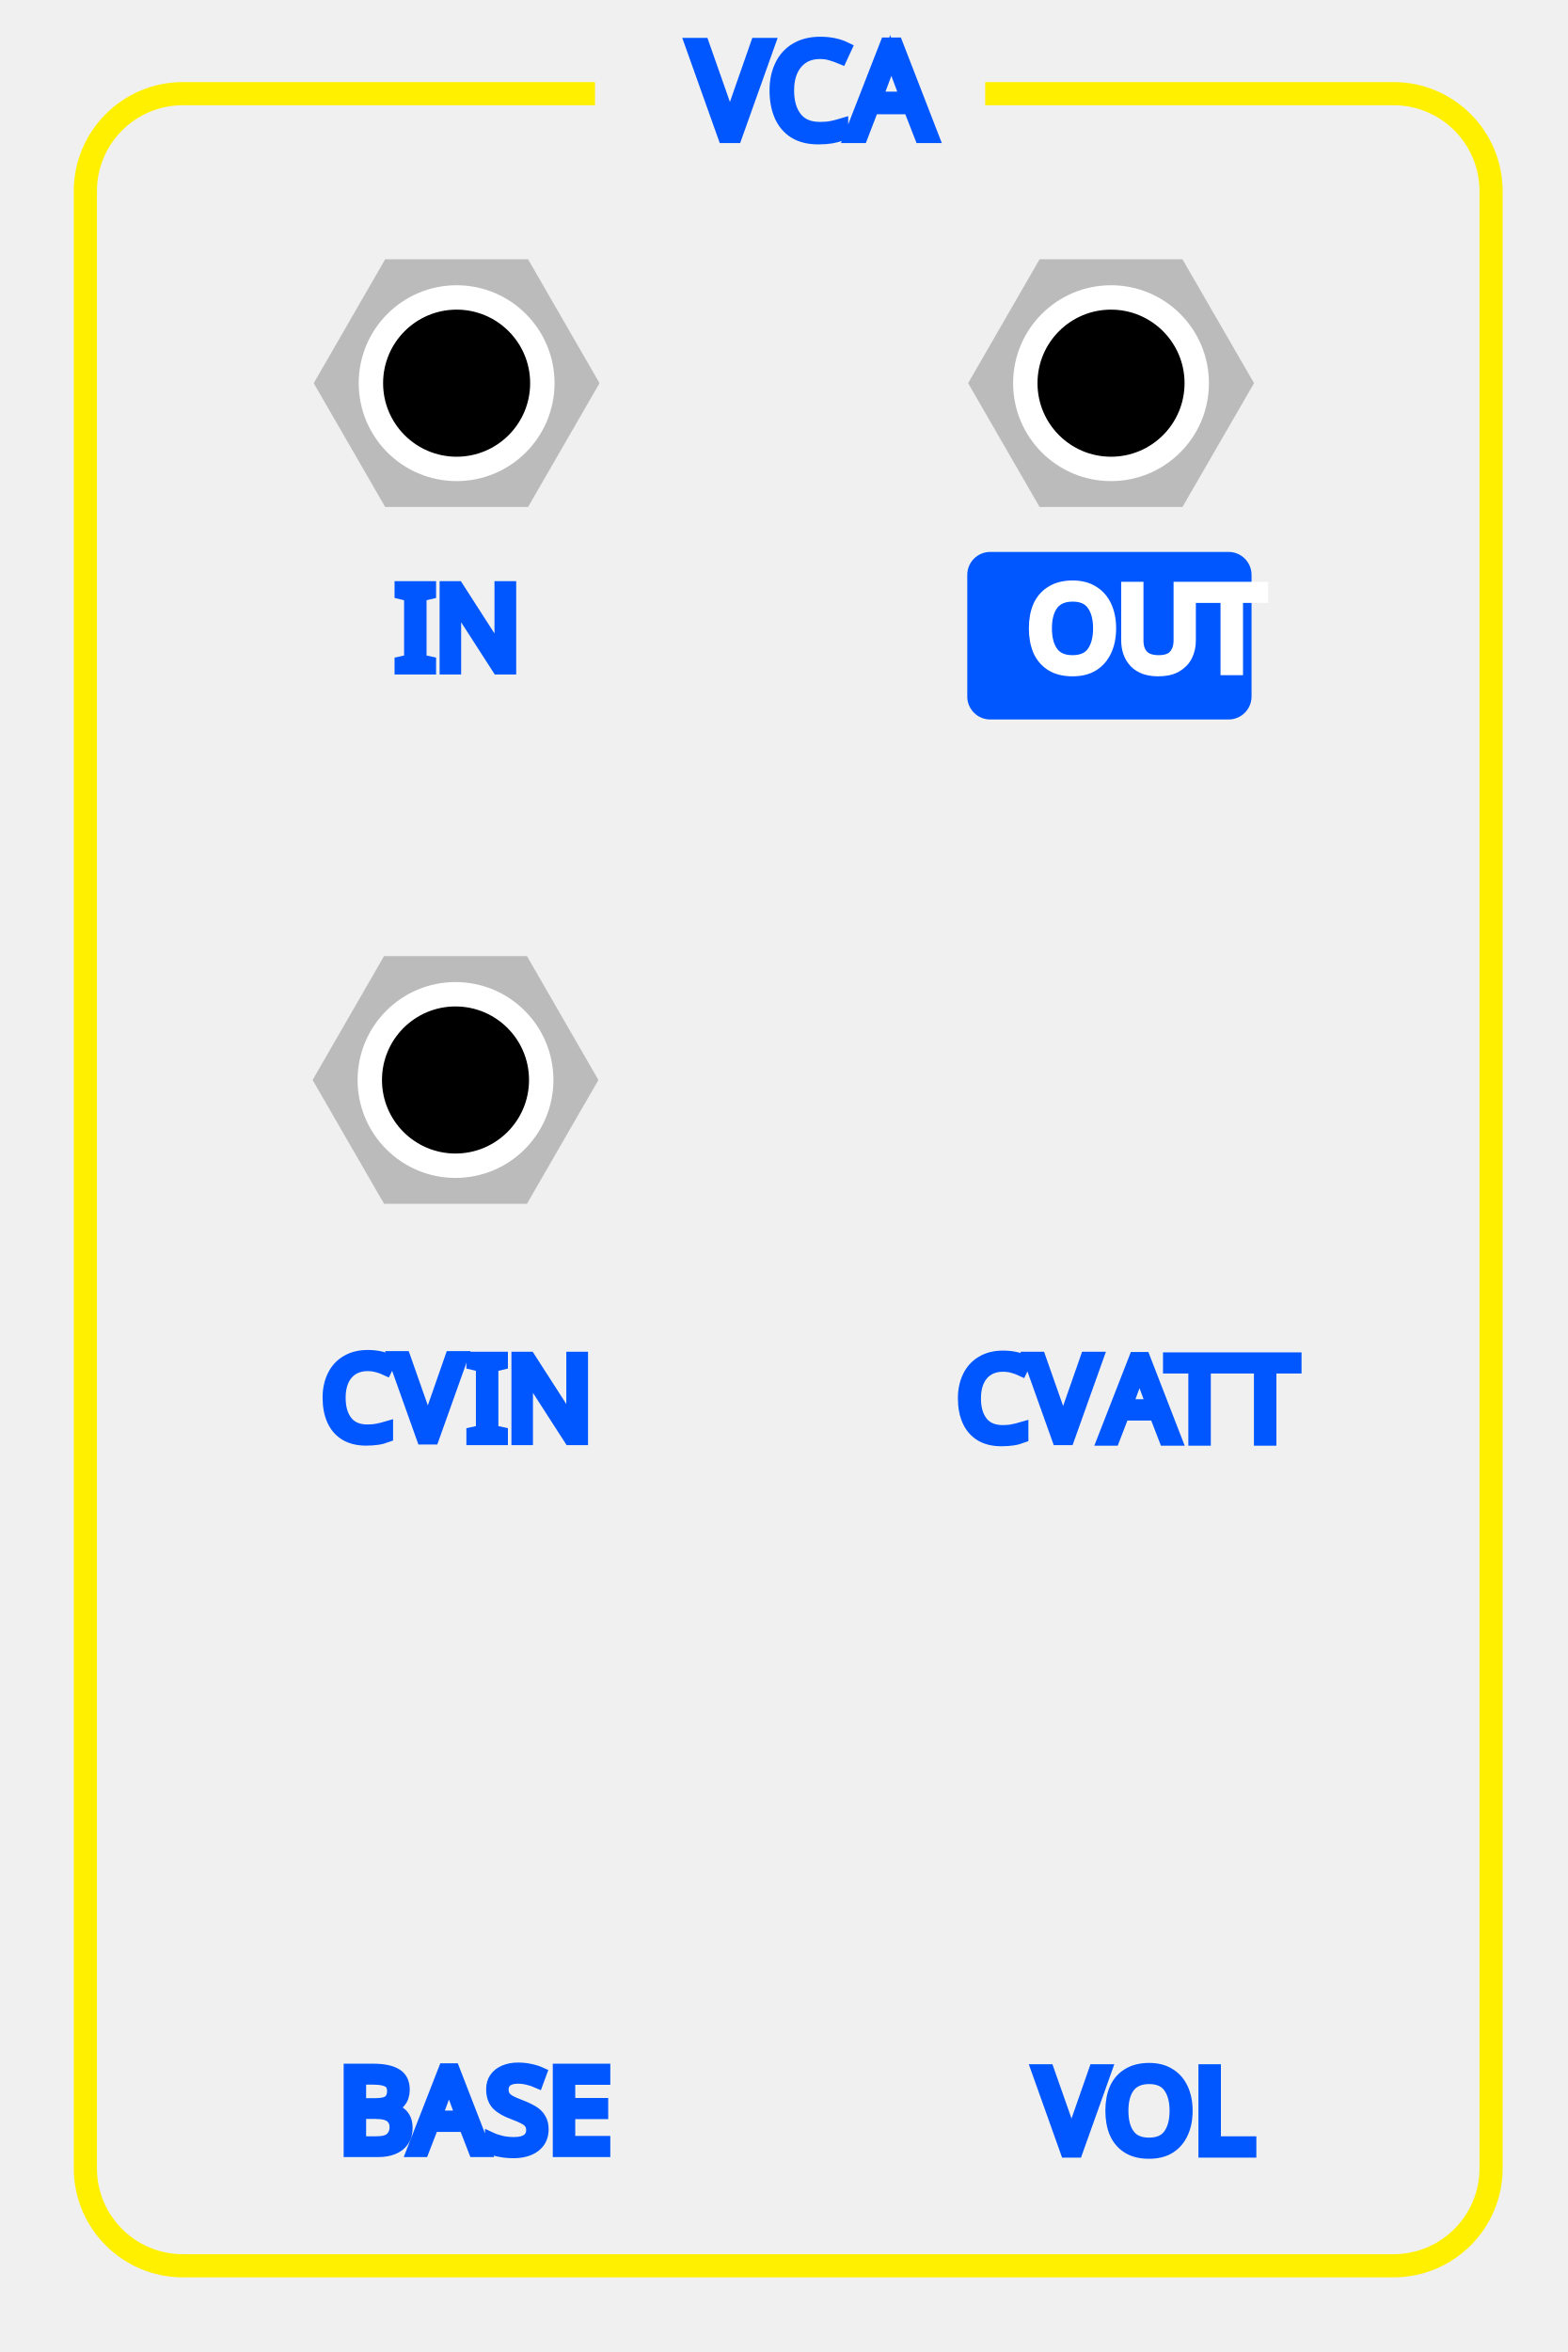
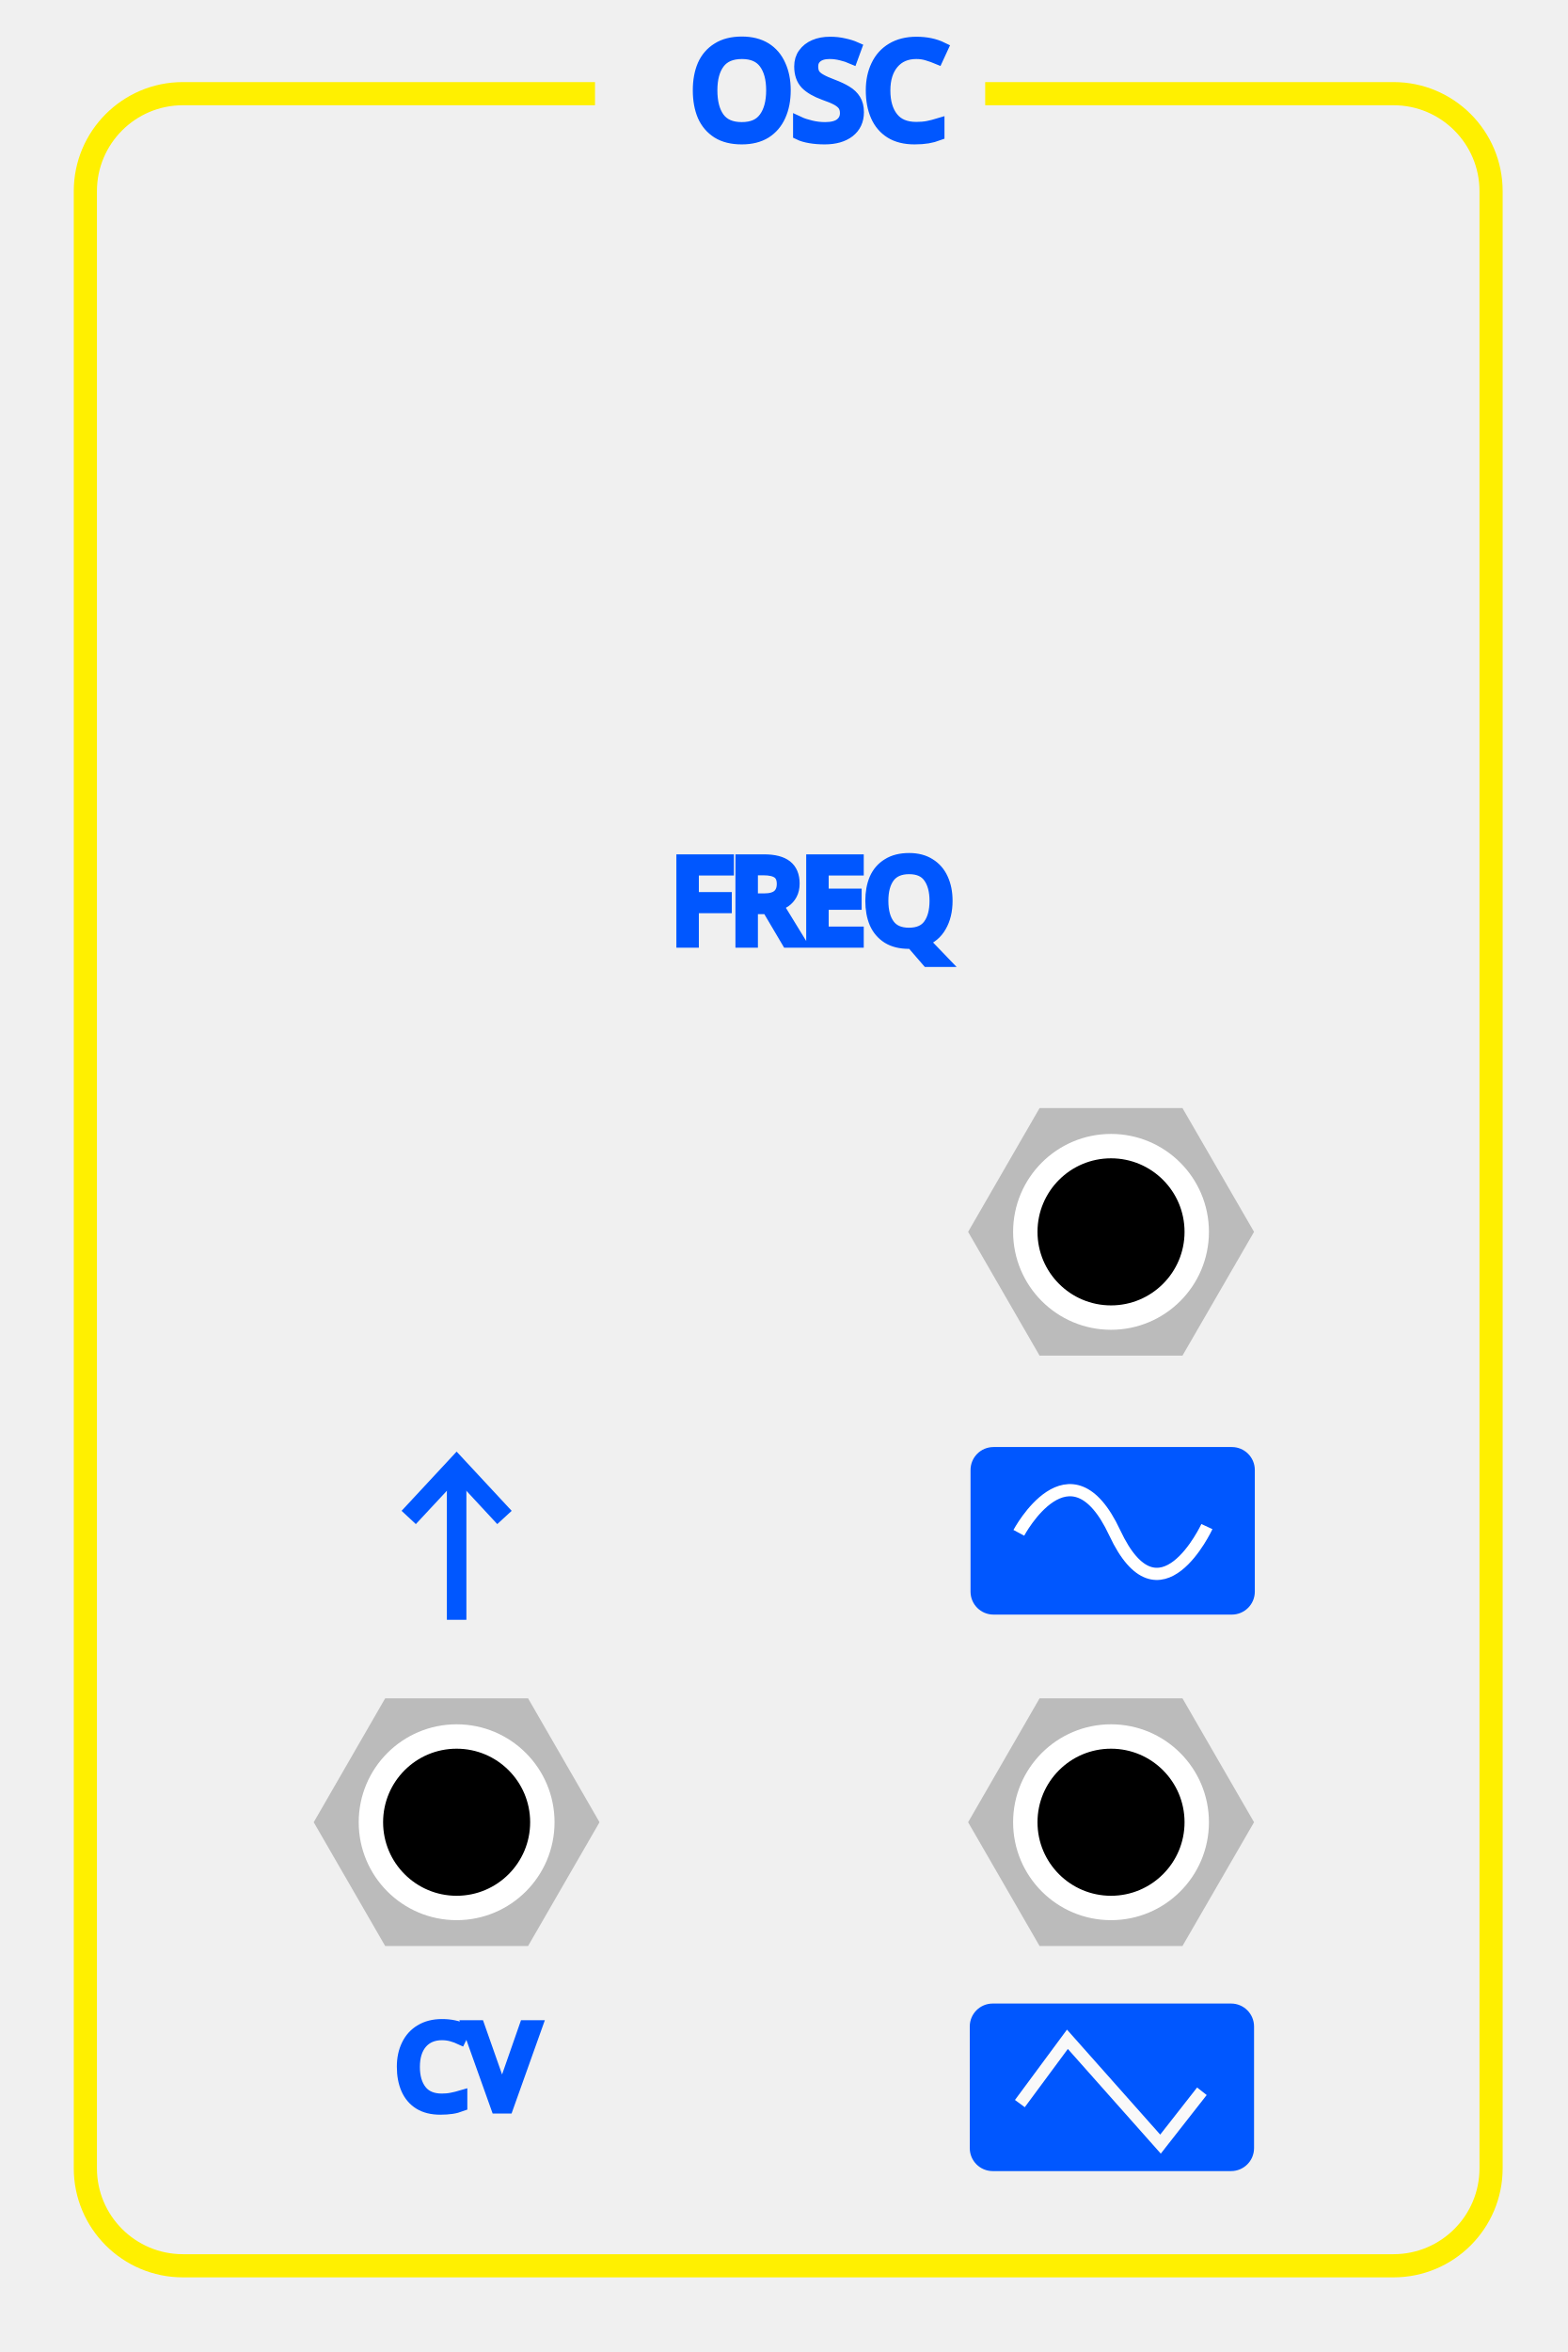
<svg xmlns="http://www.w3.org/2000/svg" xmlns:xlink="http://www.w3.org/1999/xlink" viewBox="0 0 128.57 192.86" version="1.1" id="svg70">
  <defs id="defs14">
    <linearGradient id="linearGradient4641">
      <stop style="stop-color:#0015ff;stop-opacity:1;" offset="0" id="stop4637" />
      <stop style="stop-color:#0015ff;stop-opacity:0;" offset="1" id="stop4639" />
    </linearGradient>
    <style id="style2">.cls-1{fill:none;}.cls-1,.cls-4{stroke:#fff;stroke-miterlimit:10;}.cls-2,.cls-8{fill:#fff;}.cls-3{fill:url(#linear-gradient);}.cls-4{stroke-width:2px;}.cls-5{fill:url(#linear-gradient-2);}.cls-6{fill:url(#linear-gradient-3);}.cls-7{fill:url(#linear-gradient-4);}.cls-8{font-size:8px;font-family:EurostileCon-Reg, Eurostile Cond;}.cls-9{letter-spacing:0em;}.cls-10{letter-spacing:0.01em;}</style>
    <linearGradient id="linear-gradient" x1="83.2" y1="149.93" x2="102.47" y2="163.28" gradientUnits="userSpaceOnUse">
      <stop offset="0.06" stop-color="#a3a5a8" id="stop4" />
      <stop offset="0.28" stop-color="#e6e7e8" id="stop6" />
      <stop offset="1" stop-color="#5d5e61" id="stop8" />
    </linearGradient>
    <linearGradient id="linear-gradient-2" x1="29.53" y1="149.93" x2="48.8" y2="163.28" xlink:href="#linear-gradient" />
    <linearGradient id="linear-gradient-3" x1="83.2" y1="101.52" x2="102.47" y2="114.87" xlink:href="#linear-gradient" />
    <linearGradient id="linear-gradient-4" x1="29.53" y1="101.52" x2="48.8" y2="114.87" xlink:href="#linear-gradient" />
    <radialGradient xlink:href="#linearGradient4641" id="radialGradient4645" cx="64.642" cy="7.923" fx="64.642" fy="7.923" r="8.191" gradientTransform="matrix(1,0,0,0.4816865,0,4.106771)" gradientUnits="userSpaceOnUse" />
  </defs>
  <g id="Layer_2" data-name="Layer 2">
    <g id="Layer_1-2" data-name="Layer 1">
+       <text class="cls-8" id="text52-1" style="font-size:8px;font-family:EurostileCon-Reg, 'Eurostile Cond';opacity:1;fill:#0057ff;fill-opacity:1;stroke:#0057ff;stroke-opacity:1" x="55.067" y="77.21">
+         <tspan style="font-style:normal;font-variant:normal;font-weight:normal;font-stretch:normal;font-size:9.333px;font-family:'Ubuntu Mono';-inkscape-font-specification:'Ubuntu Mono';fill:#0057ff;fill-opacity:1;stroke:#0057ff;stroke-opacity:1" id="tspan3830-8">FREQ</tspan>
+       </text>
      <path class="cls-1" d="M80.8,7.68h33.49a8,8,0,0,1,8,8V177.79a8,8,0,0,1-8,8H15a8,8,0,0,1-8-8V15.68a8,8,0,0,1,8-8H48.8" id="path18" style="stroke-width:1.9;stroke-miterlimit:10;stroke-dasharray:none;fill:none;fill-opacity:1;stroke:#fff000;stroke-opacity:1" />
-       <polygon class="cls-3" points="96.98,165.57 102.85,155.42 96.98,145.26 85.26,145.26 79.4,155.42 85.26,165.57 " id="polygon24" style="fill:#a3a3a3;fill-opacity:0.682" transform="translate(0,-124)" />
-       <circle class="cls-4" cx="91.12" cy="31.42" r="7.03" id="circle26" style="stroke:#ffffff;stroke-width:2px;stroke-miterlimit:10" />
-       <polygon class="cls-5" points="43.31,165.57 49.17,155.42 43.31,145.26 31.59,145.26 25.73,155.42 31.59,165.57 " id="polygon28" style="fill:#a3a3a3;fill-opacity:0.682" transform="translate(0,-124)" />
-       <circle class="cls-4" cx="37.45" cy="31.42" r="7.03" id="circle30" style="stroke:#ffffff;stroke-width:2px;stroke-miterlimit:10" />
-       <text class="cls-8" id="text52" style="font-size:8px;font-family:EurostileCon-Reg, 'Eurostile Cond';opacity:1;fill:#0057ff;fill-opacity:1;stroke:#0057ff;stroke-opacity:1" x="56.663" y="11.23">
-         <tspan style="font-style:normal;font-variant:normal;font-weight:normal;font-stretch:normal;font-size:10.667px;font-family:'Ubuntu Mono';-inkscape-font-specification:'Ubuntu Mono';fill:#0057ff;fill-opacity:1;stroke:#0057ff;stroke-opacity:1" id="tspan3830">VCA</tspan>
+       <polygon class="cls-3" points="85.26,165.57 96.98,165.57 102.85,155.42 96.98,145.26 85.26,145.26 79.4,155.42 " id="polygon24" style="fill:#a3a3a3;fill-opacity:0.682" transform="translate(0,-6)" />
+       <circle class="cls-4" cx="91.12" cy="149.42" r="7.03" id="circle26" style="stroke:#ffffff;stroke-width:2px;stroke-miterlimit:10" />
+       <polygon class="cls-5" points="31.59,165.57 43.31,165.57 49.17,155.42 43.31,145.26 31.59,145.26 25.73,155.42 " id="polygon28" style="fill:#a3a3a3;fill-opacity:0.682" transform="translate(0,-6)" />
+       <circle class="cls-4" cx="37.45" cy="149.42" r="7.03" id="circle30" style="stroke:#ffffff;stroke-width:2px;stroke-miterlimit:10" />
+       <polygon class="cls-6" points="85.26,117.16 96.98,117.16 102.85,107.01 96.98,96.86 85.26,96.86 79.4,107.01 " id="polygon32" style="fill:#a3a3a3;fill-opacity:0.681" transform="translate(0,-6)" />
+       <circle class="cls-4" cx="91.12" cy="101.01" r="7.03" id="circle34" style="stroke:#ffffff;stroke-width:2px;stroke-miterlimit:10" />
+       <text class="cls-8" id="text52" style="font-size:8px;font-family:EurostileCon-Reg, 'Eurostile Cond';fill:#0057ff;stroke:#0057ff;stroke-opacity:1;opacity:1;fill-opacity:1;" x="56.663" y="11.23">
+         <tspan style="font-style:normal;font-variant:normal;font-weight:normal;font-stretch:normal;font-size:10.667px;font-family:'Ubuntu Mono';-inkscape-font-specification:'Ubuntu Mono';stroke:#0057ff;stroke-opacity:1;fill:#0057ff;fill-opacity:1;" id="tspan3830">OSC</tspan>
      </text>
-       <rect class="cls-2" x="79.33" y="45.257" width="23.315" height="13.739" rx="1.883" id="rect40-3" style="fill:#0057ff;fill-opacity:1;stroke-width:1.092" />
-       <text class="cls-8" id="text52-8" style="font-size:8px;font-family:EurostileCon-Reg, 'Eurostile Cond';opacity:1;fill:#0057ff;fill-opacity:1;stroke:#0057ff;stroke-opacity:1" x="32.486" y="54.809">
-         <tspan style="font-style:normal;font-variant:normal;font-weight:normal;font-stretch:normal;font-size:9.333px;font-family:'Ubuntu Mono';-inkscape-font-specification:'Ubuntu Mono';fill:#0057ff;fill-opacity:1;stroke:#0057ff;stroke-opacity:1" id="tspan3830-7">IN</tspan>
+       <line class="cls-1" x1="37.45" y1="120.55" x2="37.45" y2="132.82" id="line64" style="opacity:1;fill:#0057ff;fill-opacity:1;stroke:#0057ff;stroke-width:1.6;stroke-miterlimit:10;stroke-dasharray:none;stroke-opacity:1" />
+       <polygon class="cls-2" points="41.54,135.87 37.45,131.47 33.36,135.87 34.09,136.55 37.45,132.94 40.8,136.55 " id="polygon66" transform="translate(0,-12)" style="fill:#0057ff;fill-opacity:1;stroke:#0057ff;stroke-width:0.6;stroke-miterlimit:10;stroke-dasharray:none;stroke-opacity:1" />
+       <rect class="cls-2" x="79.535" y="164.287" width="23.315" height="13.739" rx="1.883" id="rect40-3" style="fill:#0057ff;fill-opacity:1;stroke-width:1.092" />
+       <rect class="cls-2" x="79.598" y="118.655" width="23.315" height="13.739" rx="1.883" id="rect40-3-7" style="fill:#0057ff;fill-opacity:1;stroke-width:1.092" />
+       <text class="cls-8" id="text52-8" style="font-size:8px;font-family:EurostileCon-Reg, 'Eurostile Cond';opacity:1;fill:#0057ff;fill-opacity:1;stroke:#0057ff;stroke-opacity:1" x="32.486" y="172.809">
+         <tspan style="font-style:normal;font-variant:normal;font-weight:normal;font-stretch:normal;font-size:9.333px;font-family:'Ubuntu Mono';-inkscape-font-specification:'Ubuntu Mono';fill:#0057ff;fill-opacity:1;stroke:#0057ff;stroke-opacity:1" id="tspan3830-7">CV</tspan>
      </text>
-       <polygon class="cls-5" points="43.31,145.26 31.59,145.26 25.73,155.42 31.59,165.57 43.31,165.57 49.17,155.42 " id="polygon28-3" style="fill:#a3a3a3;fill-opacity:0.682" transform="translate(-0.092023,-66.86251)" />
-       <circle class="cls-4" cx="37.358" cy="88.557" r="7.03" id="circle30-6" style="stroke:#ffffff;stroke-width:2px;stroke-miterlimit:10" />
-       <text class="cls-8" id="text52-8-7" style="font-size:8px;font-family:EurostileCon-Reg, 'Eurostile Cond';opacity:1;fill:#0057ff;fill-opacity:1;stroke:#0057ff;stroke-opacity:1" x="26.394" y="117.946">
-         <tspan style="font-style:normal;font-variant:normal;font-weight:normal;font-stretch:normal;font-size:9.333px;font-family:'Ubuntu Mono';-inkscape-font-specification:'Ubuntu Mono';fill:#0057ff;fill-opacity:1;stroke:#0057ff;stroke-opacity:1" id="tspan3830-7-5">CV</tspan>
-       </text>
-       <text class="cls-8" id="text52-8-7-3" style="font-size:8px;font-family:EurostileCon-Reg, 'Eurostile Cond';opacity:1;fill:#0057ff;fill-opacity:1;stroke:#0057ff;stroke-opacity:1" x="38.374" y="117.996">
-         <tspan style="font-style:normal;font-variant:normal;font-weight:normal;font-stretch:normal;font-size:9.333px;font-family:'Ubuntu Mono';-inkscape-font-specification:'Ubuntu Mono';fill:#0057ff;fill-opacity:1;stroke:#0057ff;stroke-opacity:1" id="tspan3830-7-5-5">IN</tspan>
-       </text>
-       <text class="cls-8" id="text52-8-6" style="font-size:8px;font-family:EurostileCon-Reg, 'Eurostile Cond';opacity:1;fill:none;fill-opacity:1;stroke:#0057ff;stroke-opacity:1" x="84.321" y="54.863">
-         <tspan style="font-style:normal;font-variant:normal;font-weight:normal;font-stretch:normal;font-size:9.333px;font-family:'Ubuntu Mono';-inkscape-font-specification:'Ubuntu Mono';fill:none;fill-opacity:1;stroke:#ffffff;stroke-opacity:1" id="tspan3830-7-2">OUT</tspan>
-       </text>
-       <text class="cls-8" id="text52-8-7-9" style="font-size:8px;font-family:EurostileCon-Reg, 'Eurostile Cond';opacity:1;fill:#0057ff;fill-opacity:1;stroke:#0057ff;stroke-opacity:1" x="78.5" y="117.995">
-         <tspan style="font-style:normal;font-variant:normal;font-weight:normal;font-stretch:normal;font-size:9.333px;font-family:'Ubuntu Mono';-inkscape-font-specification:'Ubuntu Mono';fill:#0057ff;fill-opacity:1;stroke:#0057ff;stroke-opacity:1" id="tspan3830-7-5-1">CV</tspan>
-       </text>
-       <text class="cls-8" id="text52-8-7-3-2" style="font-size:8px;font-family:EurostileCon-Reg, 'Eurostile Cond';opacity:1;fill:#0057ff;fill-opacity:1;stroke:#0057ff;stroke-opacity:1" x="90.48" y="118.045">
-         <tspan style="font-style:normal;font-variant:normal;font-weight:normal;font-stretch:normal;font-size:9.333px;font-family:'Ubuntu Mono';-inkscape-font-specification:'Ubuntu Mono';fill:#0057ff;fill-opacity:1;stroke:#0057ff;stroke-opacity:1" id="tspan3830-7-5-5-7">ATT</tspan>
-       </text>
-       <text class="cls-8" id="text52-8-7-0" style="font-size:8px;font-family:EurostileCon-Reg, 'Eurostile Cond';opacity:1;fill:#0057ff;fill-opacity:1;stroke:#0057ff;stroke-opacity:1" x="27.779" y="176.374">
-         <tspan style="font-style:normal;font-variant:normal;font-weight:normal;font-stretch:normal;font-size:9.333px;font-family:'Ubuntu Mono';-inkscape-font-specification:'Ubuntu Mono';fill:#0057ff;fill-opacity:1;stroke:#0057ff;stroke-opacity:1" id="tspan3830-7-5-9">BASE</tspan>
-       </text>
-       <text class="cls-8" id="text52-8-7-9-0" style="font-size:8px;font-family:EurostileCon-Reg, 'Eurostile Cond';opacity:1;fill:#0057ff;fill-opacity:1;stroke:#0057ff;stroke-opacity:1" x="85.086" y="176.423">
-         <tspan style="font-style:normal;font-variant:normal;font-weight:normal;font-stretch:normal;font-size:9.333px;font-family:'Ubuntu Mono';-inkscape-font-specification:'Ubuntu Mono';fill:#0057ff;fill-opacity:1;stroke:#0057ff;stroke-opacity:1" id="tspan3830-7-5-1-6">VOL</tspan>
-       </text>
+       <path style="fill:none;stroke:#ffffff;stroke-width:1px;stroke-linecap:butt;stroke-linejoin:miter;stroke-opacity:1" d="m 83.559,125.688 c 0,0 4.188,-7.866 7.866,0 3.677,7.866 7.559,-0.511 7.559,-0.511" id="path4696" />
+       <path style="fill:none;stroke:#f9f9f9;stroke-width:1px;stroke-linecap:butt;stroke-linejoin:miter;stroke-opacity:1" d="m 83.644,172.491 3.9,-5.273 7.634,8.596 3.395,-4.334" id="path4700" />
    </g>
  </g>
</svg>
